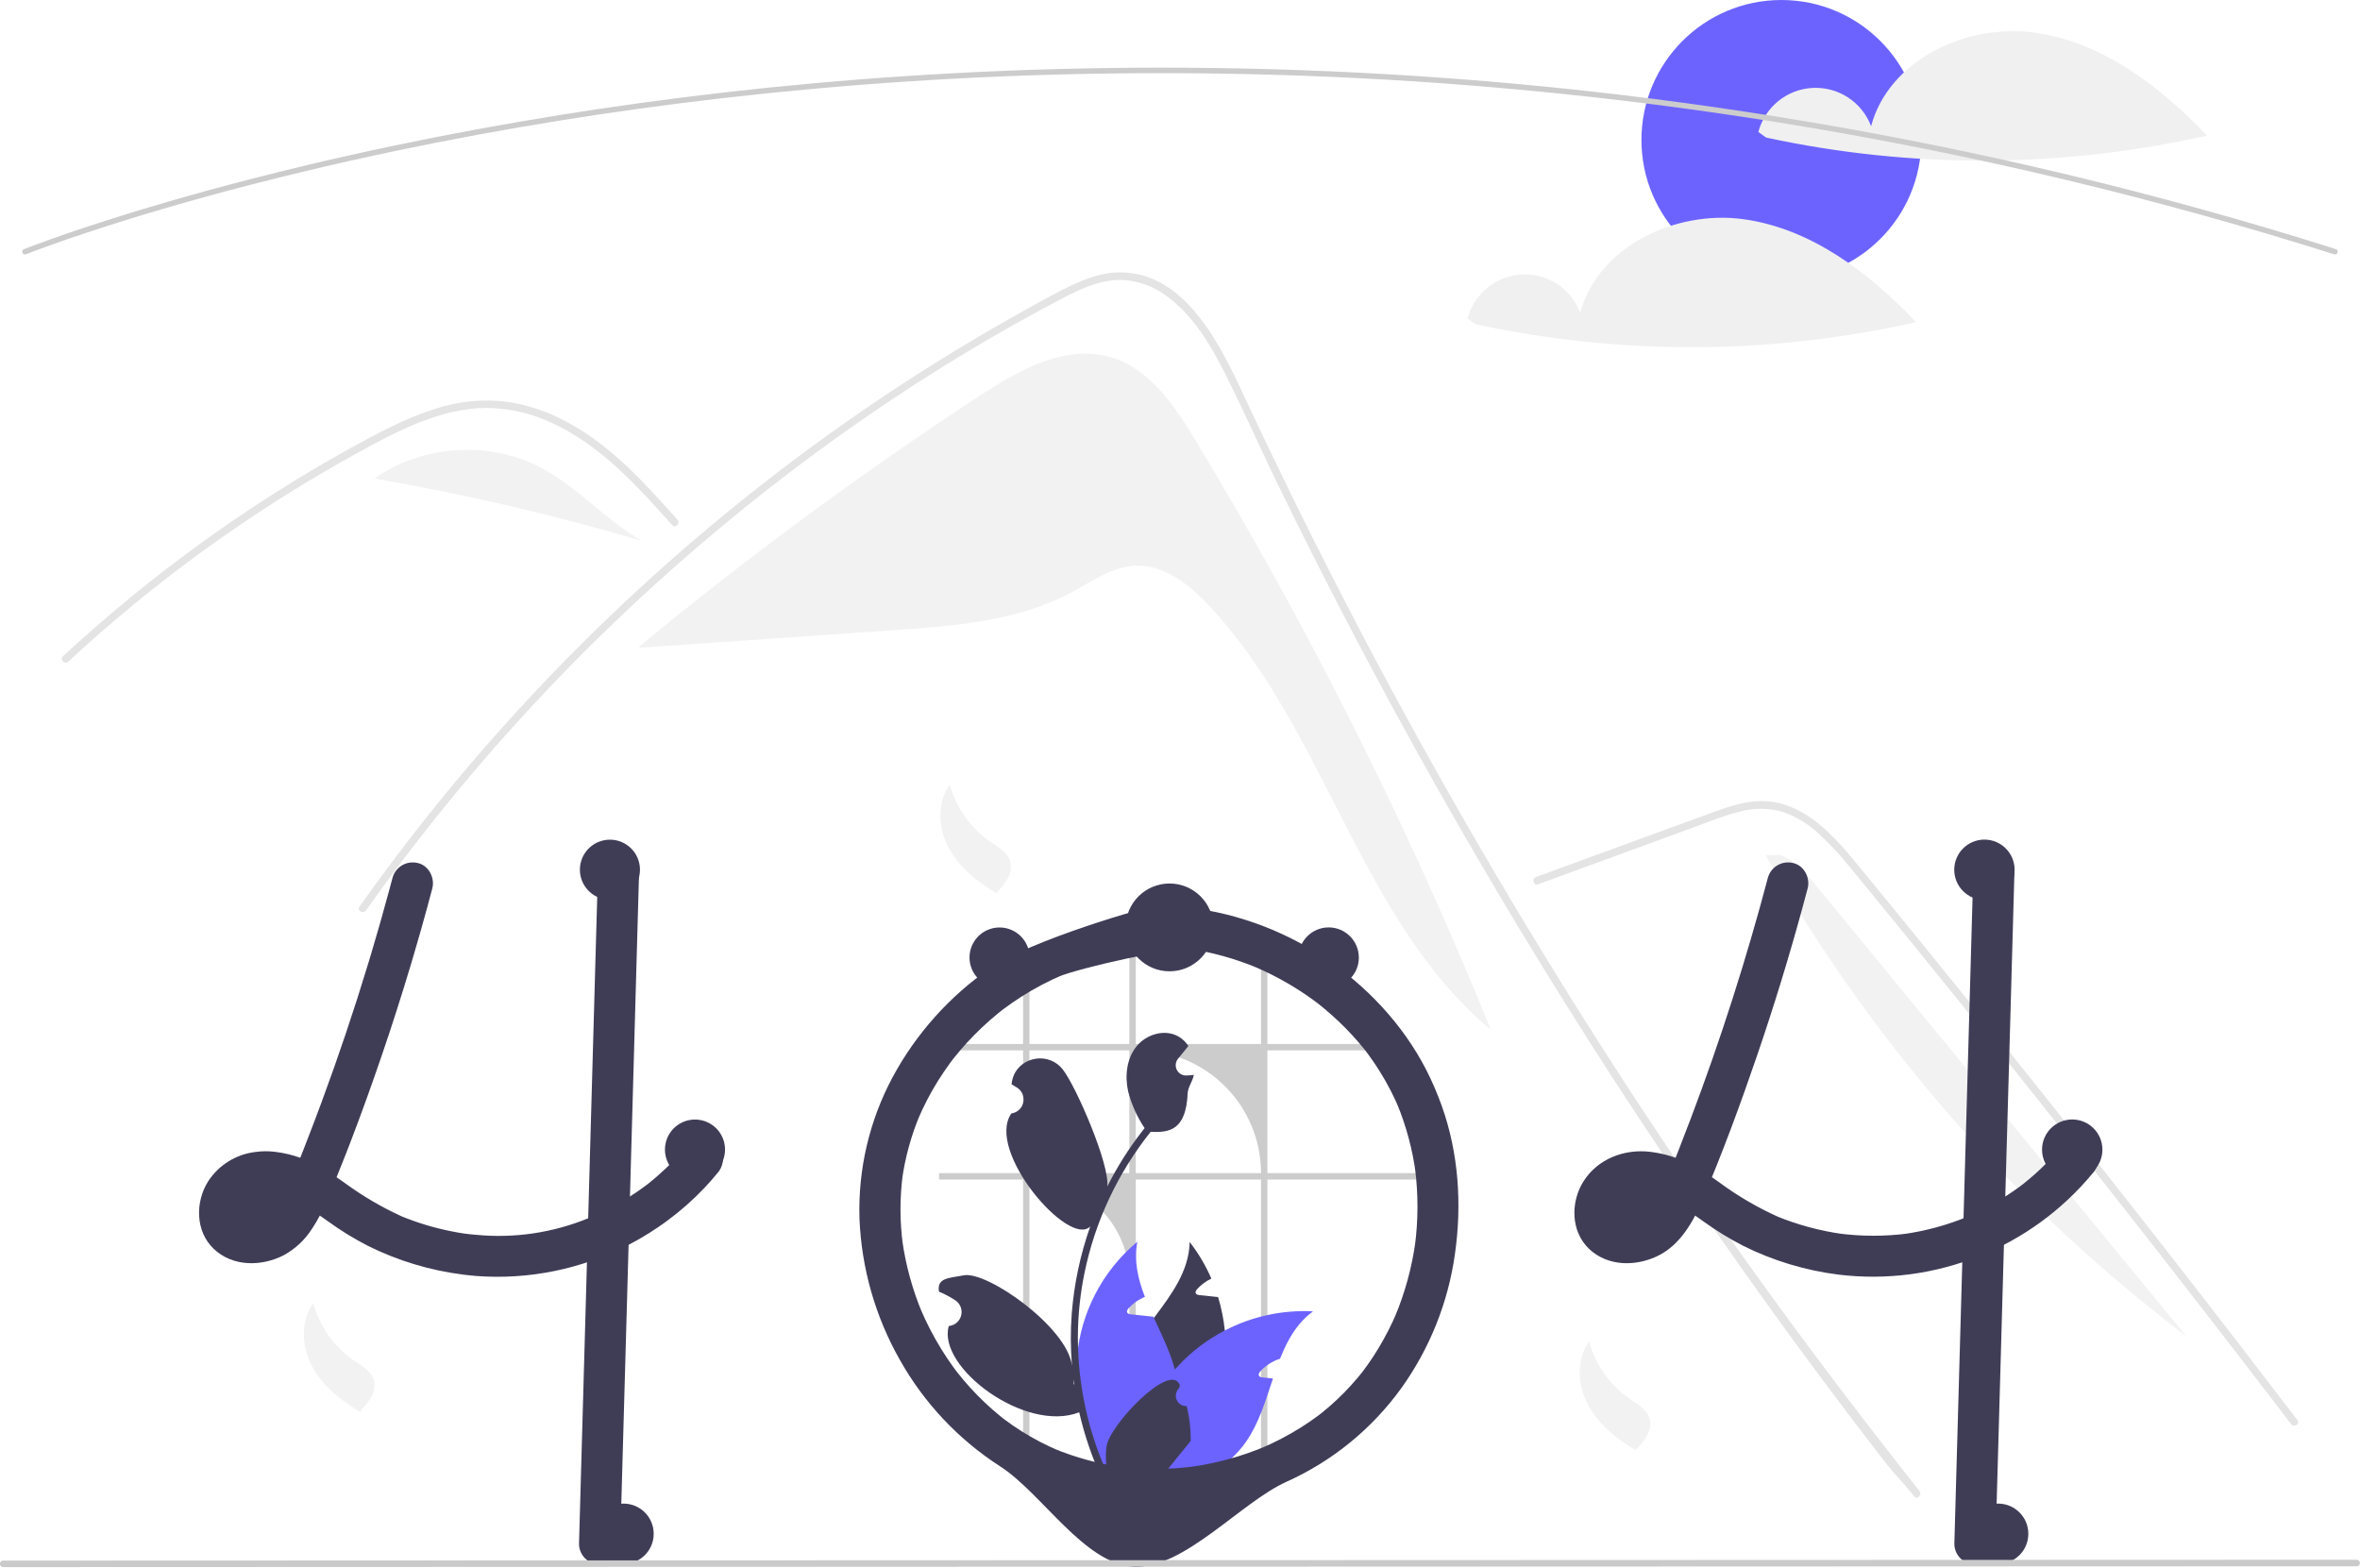
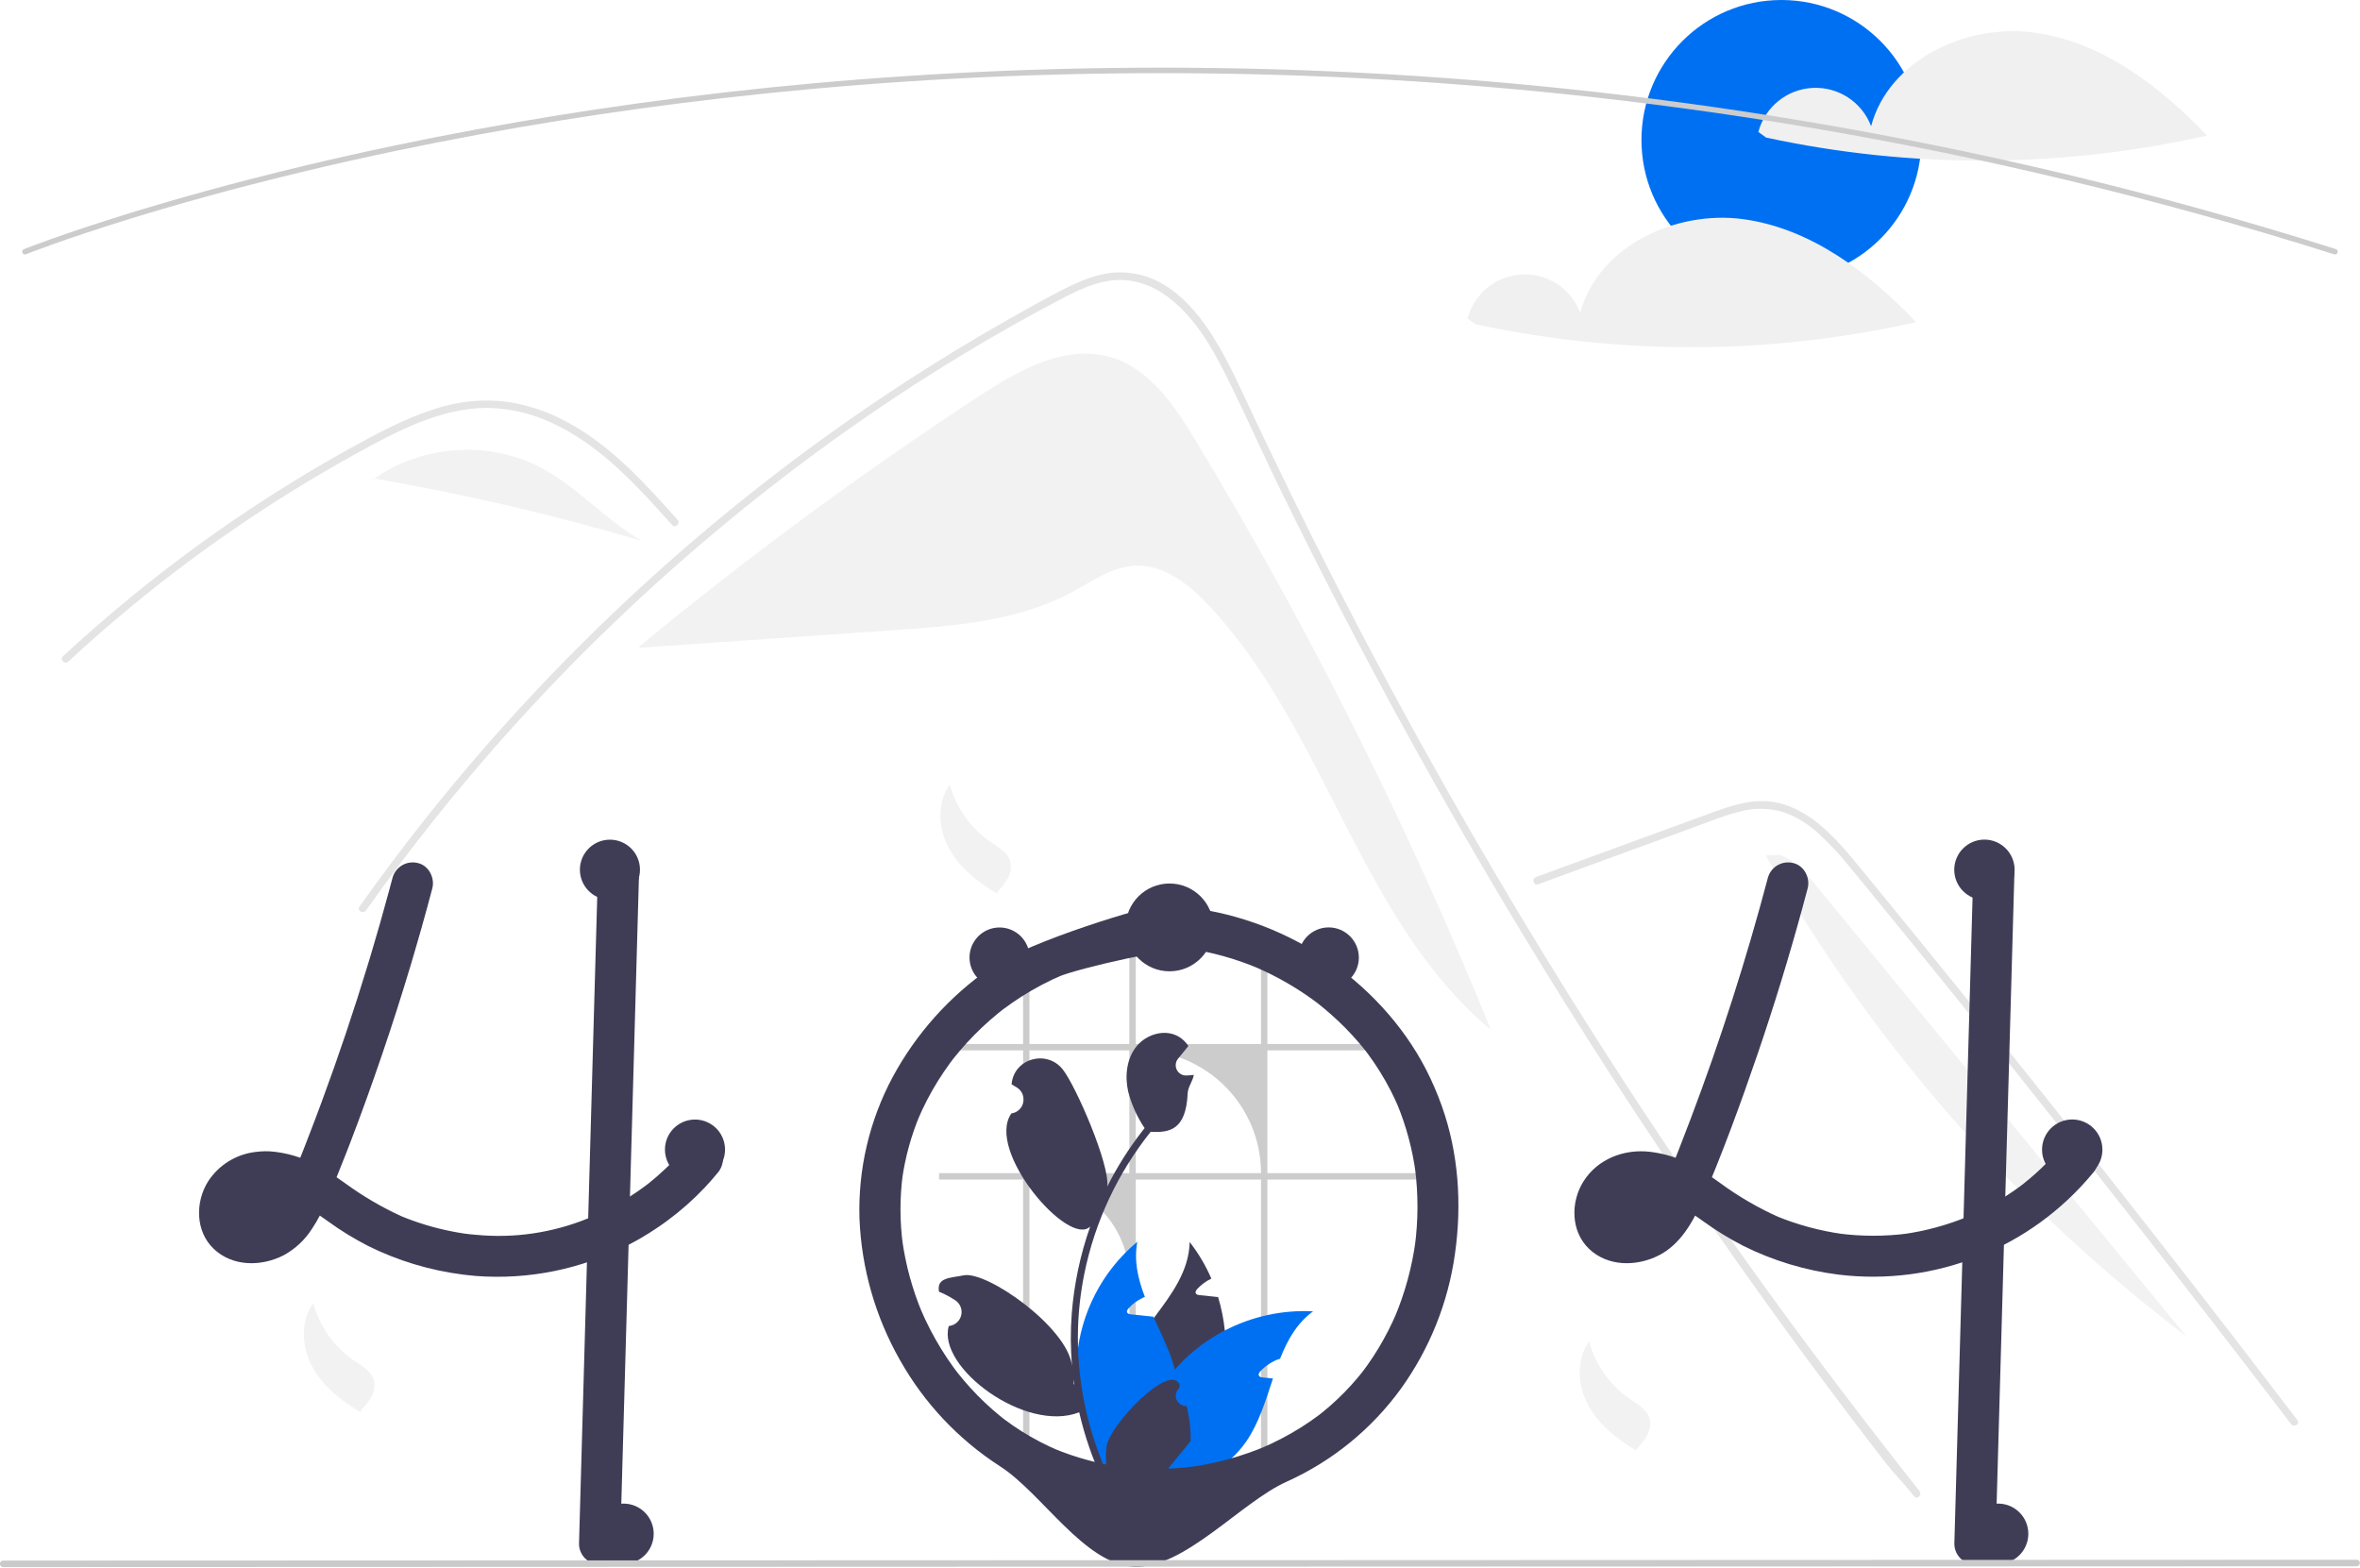
<svg xmlns="http://www.w3.org/2000/svg" data-name="Layer 1" width="860.131" height="571.148" viewBox="0 0 860.131 571.148">
  <path d="M605.67,324.953c-7.669-12.684-16.757-26.228-30.99-30.37-16.482-4.796-33.413,4.732-47.775,14.135a1392.157,1392.157,0,0,0-123.893,91.283l.043.492q46.226-3.188,92.451-6.376c22.265-1.535,45.296-3.283,64.972-13.816,7.467-3.997,14.745-9.336,23.206-9.708,10.512-.462,19.677,6.879,26.88,14.549,42.607,45.371,54.937,114.754,102.738,154.616A1516.995,1516.995,0,0,0,605.67,324.953Z" transform="translate(-169.9343 -164.426)" fill="#f2f2f2" />
  <path d="M867.571,709.781c-4.712-5.95-6.637-7.343-11.285-13.348q-56.764-73.416-106.708-151.792-33.924-53.23-64.483-108.504-14.549-26.278-28.3-52.969-10.67-20.695-20.865-41.638c-1.944-3.988-3.832-7.994-5.711-12.009-4.428-9.442-8.773-18.93-13.439-28.244-5.317-10.616-11.789-21.745-21.553-28.877a29.405,29.405,0,0,0-15.319-5.895c-7.948-.513-15.282,2.769-22.176,6.353-50.439,26.301-97.659,59.276-140.37,96.798A730.778,730.778,0,0,0,303.322,496.247c-1.008,1.439-3.392.064-2.374-1.384q6.009-8.498,12.257-16.813A734.817,734.817,0,0,1,500.805,303.064q18.248-11.826,37.183-22.542c6.362-3.603,12.752-7.16,19.251-10.497,6.371-3.273,13.137-6.215,20.416-6.325,24.77-.385,37.595,27.667,46.405,46.542q4.153,8.911,8.406,17.766,16.075,33.621,33.387,66.628,10.685,20.379,21.837,40.52,34.707,62.718,73.779,122.897c34.506,53.143,68.737,100.089,108.046,149.785C870.596,709.213,868.662,711.175,867.571,709.781Z" transform="translate(-169.9343 -164.426)" fill="#e4e4e4" />
  <path d="M414.916,355.804c-1.439-1.604-2.869-3.209-4.318-4.813-11.422-12.633-23.679-25.118-39.364-32.361a57.11,57.11,0,0,0-23.927-5.546c-8.562.028-16.932,2.273-24.843,5.418-3.74,1.494-7.398,3.19-11.001,4.996-4.116,2.072-8.159,4.281-12.183,6.509q-11.331,6.27-22.368,13.091-21.961,13.572-42.546,29.216-10.671,8.113-20.902,16.758-9.516,8.031-18.646,16.492c-1.302,1.201-3.245-.743-1.944-1.943,1.604-1.494,3.227-2.979,4.85-4.446q6.875-6.215,13.971-12.193,12.939-10.918,26.549-20.993,21.163-15.676,43.783-29.225,11.304-6.765,22.918-12.963c2.338-1.247,4.703-2.466,7.096-3.621a113.116,113.116,0,0,1,16.868-6.866,60.006,60.006,0,0,1,25.476-2.503,66.327,66.327,0,0,1,23.505,8.131c15.401,8.608,27.346,21.919,38.97,34.909C418.033,355.171,416.099,357.124,414.916,355.804Z" transform="translate(-169.9343 -164.426)" fill="#e4e4e4" />
  <path d="M730.477,486.711l36.905-13.498,18.323-6.702c5.968-2.183,11.921-4.667,18.09-6.23a28.539,28.539,0,0,1,16.374.209,37.738,37.738,0,0,1,12.771,7.917,103.64,103.64,0,0,1,10.475,11.186c3.989,4.794,7.92,9.639,11.868,14.467q24.441,29.891,48.563,60.041,24.121,30.15,47.92,60.556,23.857,30.48,47.385,61.216,2.882,3.765,5.76,7.534c1.06,1.388,3.449.02,2.375-1.388Q983.582,650.974,959.549,620.184q-24.092-30.864-48.516-61.466-24.424-30.601-49.179-60.937-6.167-7.558-12.354-15.099c-3.48-4.241-6.92-8.527-10.736-12.474-7.005-7.245-15.758-13.648-26.234-13.822-6.16-.102-12.121,1.852-17.844,3.923-6.17,2.232-12.325,4.506-18.486,6.759l-37.163,13.592-9.291,3.398c-1.649.603-.937,3.262.731,2.652Z" transform="translate(-169.9343 -164.426)" fill="#e4e4e4" />
  <path d="M366.377,334.526c-18.754-9.639-42.771-7.751-60.005,4.291a855.847,855.847,0,0,1,97.371,22.726C390.46,353.759,380.07,341.563,366.377,334.526Z" transform="translate(-169.9343 -164.426)" fill="#f2f2f2" />
  <path d="M306.188,338.784l-3.61,2.935c1.221-1.027,2.491-1.99,3.795-2.901C306.311,338.807,306.249,338.795,306.188,338.784Z" transform="translate(-169.9343 -164.426)" fill="#f2f2f2" />
  <path d="M831.549,486.846c-3.633-4.422-7.56-9.052-12.994-10.848l-5.073.2A575.436,575.436,0,0,0,966.749,651.418Q899.149,569.132,831.549,486.846Z" transform="translate(-169.9343 -164.426)" fill="#f2f2f2" />
  <path d="M516.084,450.367A37.481,37.481,0,0,0,531.015,471.325c2.82,1.92,6.157,3.762,7.122,7.035a8.379,8.379,0,0,1-.874,6.15,24.884,24.884,0,0,1-3.861,5.041l-.137.512c-6.998-4.147-13.656-9.393-17.522-16.551s-4.406-16.539.341-23.145" transform="translate(-169.9343 -164.426)" fill="#f2f2f2" />
  <path d="M749.084,653.367A37.481,37.481,0,0,0,764.015,674.325c2.82,1.92,6.157,3.762,7.122,7.035a8.379,8.379,0,0,1-.874,6.15,24.884,24.884,0,0,1-3.861,5.041l-.137.512c-6.998-4.147-13.656-9.393-17.522-16.551s-4.406-16.539.341-23.145" transform="translate(-169.9343 -164.426)" fill="#f2f2f2" />
  <path d="M284.084,639.367A37.481,37.481,0,0,0,299.015,660.325c2.82,1.92,6.157,3.762,7.122,7.035a8.379,8.379,0,0,1-.874,6.15,24.884,24.884,0,0,1-3.861,5.041l-.137.512c-6.998-4.147-13.656-9.393-17.522-16.551s-4.406-16.539.341-23.145" transform="translate(-169.9343 -164.426)" fill="#f2f2f2" />
-   <circle cx="649.249" cy="51" r="51" fill="#6c63ff" />
+   <circle cx="649.249" cy="51" r="51" fill="#0070f3" />
  <path d="M911.219,176.296c-24.717-3.341-52.935,10.019-59.341,34.124a21.597,21.597,0,0,0-41.094,2.109l2.83,2.027a372.275,372.275,0,0,0,160.659-.726C957.079,195.76,935.935,179.637,911.219,176.296Z" transform="translate(-169.9343 -164.426)" fill="#f0f0f0" />
  <path d="M805.219,244.296c-24.717-3.341-52.935,10.019-59.341,34.124a21.597,21.597,0,0,0-41.094,2.109l2.83,2.027a372.275,372.275,0,0,0,160.659-.726C851.079,263.76,829.935,247.637,805.219,244.296Z" transform="translate(-169.9343 -164.426)" fill="#f0f0f0" />
  <path d="M1020.946,257.154a.982.982,0,0,1-.302-.047C756.237,173.489,523.199,184.424,374.264,208.321c-20.269,3.251-40.591,7.006-60.404,11.161-5.058,1.06-10.306,2.195-15.597,3.378-6.319,1.407-12.554,2.856-18.532,4.306q-3.873.917-7.595,1.849c-3.758.928-7.572,1.895-11.66,2.957-4.568,1.178-9.209,2.413-13.797,3.672a.442.442,0,0,1-.051.015l0.0.001c-5.183,1.415-10.338,2.871-15.323,4.325-2.698.779-5.304,1.548-7.799,2.307-.279.077-.526.151-.776.228l-.536.163c-.311.095-.617.188-.924.275l-.02.006 0.0.001-.812.252c-.968.293-1.912.579-2.841.864-24.545,7.566-38.038,12.949-38.171,13.002a1,1,0,1,1-.744-1.856c.134-.053,13.693-5.463,38.328-13.058.932-.286,1.879-.572,2.85-.866l.754-.234c.026-.01.052-.018.078-.025.305-.087.61-.18.919-.273l.537-.163c.268-.081.531-.161.801-.235,2.479-.754,5.093-1.524,7.798-2.307,4.987-1.455,10.147-2.911,15.334-4.328.016-.006.033-.01.049-.015v-.001c4.604-1.263,9.263-2.503,13.845-3.685,4.094-1.063,7.915-2.032,11.68-2.962q3.738-.93,7.609-1.853c5.985-1.451,12.233-2.902,18.563-4.312,5.299-1.184,10.556-2.322,15.622-3.383,19.843-4.162,40.198-7.923,60.497-11.179C523.096,182.415,756.467,171.463,1021.246,255.201a1.0 1,0,0,1-.301,1.953Z" transform="translate(-169.9343 -164.426)" fill="#ccc" />
  <path d="M432.923,584.266a6.729,6.729,0,0,0-1.7-2.67,6.43,6.43,0,0,0-.92-.71c-2.61-1.74-6.51-2.13-8.99,0a5.81,5.81,0,0,0-.69.71q-1.11,1.365-2.28,2.67c-1.28,1.46-2.59,2.87-3.96,4.24-.39.38-.78.77-1.18,1.15-.23.23-.46.45-.69.67-.88.84-1.78,1.65-2.69,2.45-.48.43-.96.85-1.45,1.26-.73.61-1.46,1.22-2.2,1.81-.07.05-.14.1-.21.16-.02.01-.03.03-.05.04-.01,0-.02,0-.03.02a.179.179,0,0,0-.07.05c-.22.15-.37.25-.48.34.04-.02.08-.05.12-.07-.18.14-.37.28-.55.42-1.75,1.29-3.54,2.53-5.37,3.69a99.21,99.21,0,0,1-14.22,7.55c-.33.13-.67.27-1.01.4a85.97,85.97,0,0,1-40.85,6.02q-2.13-.165-4.26-.45c-1.64-.24-3.27-.53-4.89-.86a97.932,97.932,0,0,1-18.02-5.44,118.652,118.652,0,0,1-20.66-12.12c-1-.71-2.01-1.42-3.02-2.11,1.15-2.82,2.28-5.64,3.38-8.48.55-1.37,1.08-2.74,1.6-4.12,4.09-10.63,7.93-21.36,11.61-32.13q5.58-16.365,10.53-32.92.51-1.68.99-3.36,2.595-8.745,4.98-17.53c.15-.57.31-1.13.45-1.7q.69-2.52,1.35-5.04c1-3.79-1.26-8.32-5.24-9.23a7.634,7.634,0,0,0-9.22,5.24c-.43,1.62-.86,3.23-1.3,4.85q-3.165,11.745-6.66,23.41-.51,1.68-1.02,3.36-7.71,25.41-16.93,50.31-1.11,3.015-2.25,6.01c-.37.98-.74,1.96-1.12,2.94-.73,1.93-1.48,3.86-2.23,5.79-.43,1.13-.87,2.26-1.31,3.38-.29.71-.57,1.42-.85,2.12a41.809,41.809,0,0,0-8.81-2.12l-.48-.06a27.397,27.397,0,0,0-7.01.06,23.914,23.914,0,0,0-17.24,10.66c-4.77,7.51-4.71,18.25,1.98,24.63,6.89,6.57,17.32,6.52,25.43,2.41a28.351,28.351,0,0,0,10.52-9.86,50.569,50.569,0,0,0,2.74-4.65c.21.14.42.28.63.43.8.56,1.6,1.13,2.39,1.69a111.738,111.738,0,0,0,14.51,8.91,108.359,108.359,0,0,0,34.62,10.47c.27.03.53.07.8.1,1.33.17,2.67.3,4.01.41a103.782,103.782,0,0,0,55.58-11.36q2.175-1.125,4.31-2.36,3.315-1.92,6.48-4.08c1.15-.78,2.27-1.57,3.38-2.4a101.042,101.042,0,0,0,13.51-11.95q2.355-2.475,4.51-5.11a8.061,8.061,0,0,0,2.2-5.3A7.564,7.564,0,0,0,432.923,584.266Zm-165.59,23.82c.21-.15.42-.31.62-.47C267.893,607.766,267.603,607.936,267.333,608.086Zm3.21-3.23c-.23.26-.44.52-.67.78a23.366,23.366,0,0,1-2.25,2.2c-.11.1-.23.2-.35.29a.01.01,0,0,0-.01.01,3.804,3.804,0,0,0-.42.22q-.645.39-1.32.72a17.005,17.005,0,0,1-2.71.75,16.799,16.799,0,0,1-2.13.02h-.02a14.823,14.823,0,0,1-1.45-.4c-.24-.12-.47-.26-.7-.4-.09-.08-.17-.16-.22-.21a2.44,2.44,0,0,1-.27-.29.01.01,0,0,0-.01-.01c-.11-.2-.23-.4-.34-.6a.031.031,0,0,1-.01-.02c-.08-.25-.15-.51-.21-.77a12.511,12.511,0,0,1,.01-1.37,13.467,13.467,0,0,1,.54-1.88,11.068,11.068,0,0,1,.69-1.26c.02-.04.12-.2.23-.38.01-.01.01-.01.01-.02.15-.17.3-.35.46-.51.27-.3.56-.56.85-.83a18.022,18.022,0,0,1,1.75-1.01,19.481,19.481,0,0,1,2.93-.79,24.989,24.989,0,0,1,4.41.04,30.301,30.301,0,0,1,4.1,1.01,36.945,36.945,0,0,1-2.77,4.54C270.623,604.746,270.583,604.806,270.543,604.856Zm-11.12-3.29a2.18,2.18,0,0,1-.31.39A1.409,1.409,0,0,1,259.423,601.566Z" transform="translate(-169.9343 -164.426)" fill="#3f3d56" />
  <path d="M402.863,482.136q-.135,4.71-.27,9.42-.285,10.455-.59,20.92-.315,11.775-.66,23.54-.165,6.075-.34,12.15-.465,16.365-.92,32.72c-.03,1.13-.07,2.25-.1,3.38q-.225,8.115-.45,16.23-.255,8.805-.5,17.61-.18,6.6-.37,13.21-1.35,47.895-2.7,95.79a7.648,7.648,0,0,1-7.5,7.5,7.561,7.561,0,0,1-7.5-7.5q.75-26.94,1.52-53.88.675-24.36,1.37-48.72.225-8.025.45-16.06.345-12.09.68-24.18c.03-1.13.07-2.25.1-3.38.02-.99.05-1.97.08-2.96q.66-23.475,1.32-46.96.27-9.24.52-18.49.3-10.545.6-21.08c.09-3.09.17-6.17.26-9.26a7.648,7.648,0,0,1,7.5-7.5A7.561,7.561,0,0,1,402.863,482.136Z" transform="translate(-169.9343 -164.426)" fill="#3f3d56" />
  <path d="M814.291,484.217a893.238,893.238,0,0,1-28.161,87.941c-3.007,7.946-6.083,15.877-9.371,23.712l.756-1.792a54.583,54.583,0,0,1-5.59,10.612q-.229.321-.467.636,1.166-1.49.443-.589c-.254.301-.505.602-.768.895a23.664,23.664,0,0,1-2.249,2.203q-.301.258-.612.504l.938-.729c-.109.257-.873.597-1.111.743a18.254,18.254,0,0,1-2.405,1.219l1.792-.756a19.086,19.086,0,0,1-4.231,1.161l1.994-.268a17.021,17.021,0,0,1-4.298.046l1.994.268a14.002,14.002,0,0,1-3.405-.917l1.792.756a12.012,12.012,0,0,1-1.679-.896c-.271-.177-1.105-.809-.015.025,1.133.866.146.074-.088-.156-.194-.192-.37-.4-.56-.595-.882-.905.996,1.557.397.499a18.182,18.182,0,0,1-.878-1.637l.756,1.792a11.925,11.925,0,0,1-.728-2.651l.268,1.994a13.651,13.651,0,0,1-.003-3.405l-.268,1.994a15.964,15.964,0,0,1,.995-3.68l-.756,1.792a16.729,16.729,0,0,1,1.178-2.298,6.729,6.729,0,0,1,.729-1.071c.049.016-1.269,1.513-.569.757.183-.198.354-.406.539-.602.296-.314.614-.601.926-.898,1.045-.994-1.462.966-.257.179a19.049,19.049,0,0,1,2.749-1.499l-1.792.756a20.311,20.311,0,0,1,4.995-1.34l-1.994.268a25.628,25.628,0,0,1,6.461.076l-1.994-.268a33.211,33.211,0,0,1,7.892,2.22l-1.792-.756c5.39,2.314,10.163,5.749,14.928,9.118a111.95,111.95,0,0,0,14.506,8.906,108.388,108.388,0,0,0,34.622,10.474,103.933,103.933,0,0,0,92.586-36.752,8.078,8.078,0,0,0,2.197-5.303,7.632,7.632,0,0,0-2.197-5.303c-2.752-2.526-7.949-3.239-10.607,0a95.636,95.636,0,0,1-8.107,8.727q-2.017,1.914-4.142,3.71-1.214,1.026-2.461,2.011c-.393.311-1.619,1.138.263-.197-.431.306-.845.64-1.271.955a99.269,99.269,0,0,1-20.332,11.565l1.792-.756a96.836,96.836,0,0,1-24.171,6.622l1.994-.268a97.643,97.643,0,0,1-25.754-.038l1.994.268a99.8,99.8,0,0,1-24.857-6.77l1.792.756a116.025,116.025,0,0,1-21.736-12.591,86.877,86.877,0,0,0-11.113-6.994,42.824,42.824,0,0,0-14.438-4.389c-9.439-1.111-19.057,2.566-24.246,10.72-4.776,7.505-4.714,18.244,1.974,24.625,6.888,6.572,17.318,6.517,25.436,2.406,7.817-3.959,12.513-12.185,15.815-19.942,7.431-17.455,14.01-35.314,20.14-53.263q9.097-26.637,16.499-53.813.917-3.366,1.807-6.739c1.001-3.789-1.261-8.32-5.238-9.226a7.633,7.633,0,0,0-9.226,5.238Z" transform="translate(-169.9343 -164.426)" fill="#3f3d56" />
  <path d="M889.124,482.136l-2.7,95.793-2.685,95.294-1.518,53.884a7.565,7.565,0,0,0,7.5,7.5,7.649,7.649,0,0,0,7.5-7.5l2.7-95.793,2.685-95.294,1.518-53.884a7.565,7.565,0,0,0-7.5-7.5,7.649,7.649,0,0,0-7.5,7.5Z" transform="translate(-169.9343 -164.426)" fill="#3f3d56" />
  <path d="M629.526,700.361h2.329V594.319h54.329v-2.323H631.855V547.252H673.81q-.923-1.173-1.899-2.317H631.855V515.382c-.77-.328-1.547-.645-2.329-.944V544.935h-45.652V507.07c-.782.036-1.553.09-2.329.155v37.71h-36.42V516.684c-.782.346-1.553.711-2.317,1.093V544.935h-30.616v2.317h30.616v44.744h-30.616v2.323h30.616V700.361h2.317V594.319a36.413,36.413,0,0,1,36.42,36.42v69.622h2.329V594.319h45.652Zm-84.401-108.365V547.252h36.42v44.744Zm38.749,0V547.252h.914a44.741,44.741,0,0,1,44.738,44.744Z" transform="translate(-169.9343 -164.426)" opacity="0.2" />
  <path d="M615.303,668.566a63.059,63.059,0,0,1-20.05,33.7c-.74.64-1.48,1.26-2.25,1.87q-2.805.255-5.57.52c-1.53.14-3.04.29-4.54.43l-.27.03-.19-1.64-.76-6.64a37.623,37.623,0,0,1-3.3-32.44c2.64-7.12,7.42-13.41,12.12-19.65,6.49-8.62,12.8-17.14,13.03-27.65a60.544,60.544,0,0,1,7.9,13.33,16.432,16.432,0,0,0-5.12,3.77c-.41.45-.82,1.08-.54,1.62.24.46.84.57,1.36.63,1.25.13,2.51.26,3.76.39,1,.11,2,.21,3,.32a63.99,63.99,0,0,1,2.45,12.18A61.189,61.189,0,0,1,615.303,668.566Z" transform="translate(-169.9343 -164.426)" fill="#3f3d56" />
-   <path d="M648.503,642.356c-5.9,4.29-9.35,10.46-12.03,17.26a16.628,16.628,0,0,0-7.17,4.58c-.41.45-.82,1.08-.54,1.62.24.46.84.57,1.36.63,1.25.13,2.51.26,3.76.39-2.68,8.04-5.14,16.36-9.88,23.15a36.989,36.989,0,0,1-12.03,10.91,38.492,38.492,0,0,1-4.02,1.99q-7.62.585-14.95,1.25-2.805.255-5.57.52c-1.53.14-3.04.29-4.54.43q-.015-.825,0-1.65a63.304,63.304,0,0,1,15.25-39.86c.45-.52.91-1.03,1.38-1.54a61.792,61.792,0,0,1,16.81-12.7A62.654,62.654,0,0,1,648.503,642.356Z" transform="translate(-169.9343 -164.426)" fill="#6c63ff" />
-   <path d="M589.163,699.526l-1.15,3.4-.58,1.73c-1.53.14-3.04.29-4.54.43l-.27.03c-1.66.17-3.31.34-4.96.51-.43-.5-.86-1.01-1.28-1.53a62.03,62.03,0,0,1,8.07-87.11c-1.32,6.91.22,13.53,2.75,20.1-.27.11-.53.22-.78.34a16.432,16.432,0,0,0-5.12,3.77c-.41.45-.82,1.08-.54,1.62.24.46.84.57,1.36.63,1.25.13,2.51.26,3.76.39,1,.11,2,.21,3,.32q.705.075,1.41.15c.07.15.13.29.2.44,2.85,6.18,5.92,12.39,7.65,18.83a43.666,43.666,0,0,1,1.02,4.91A37.604,37.604,0,0,1,589.163,699.526Z" transform="translate(-169.9343 -164.426)" fill="#6c63ff" />
+   <path d="M648.503,642.356c-5.9,4.29-9.35,10.46-12.03,17.26a16.628,16.628,0,0,0-7.17,4.58c-.41.45-.82,1.08-.54,1.62.24.46.84.57,1.36.63,1.25.13,2.51.26,3.76.39-2.68,8.04-5.14,16.36-9.88,23.15a36.989,36.989,0,0,1-12.03,10.91,38.492,38.492,0,0,1-4.02,1.99q-7.62.585-14.95,1.25-2.805.255-5.57.52c-1.53.14-3.04.29-4.54.43q-.015-.825,0-1.65a63.304,63.304,0,0,1,15.25-39.86c.45-.52.91-1.03,1.38-1.54a61.792,61.792,0,0,1,16.81-12.7A62.654,62.654,0,0,1,648.503,642.356Z" transform="translate(-169.9343 -164.426)" fill="#0070f3" />
+   <path d="M589.163,699.526l-1.15,3.4-.58,1.73c-1.53.14-3.04.29-4.54.43l-.27.03c-1.66.17-3.31.34-4.96.51-.43-.5-.86-1.01-1.28-1.53a62.03,62.03,0,0,1,8.07-87.11c-1.32,6.91.22,13.53,2.75,20.1-.27.11-.53.22-.78.34a16.432,16.432,0,0,0-5.12,3.77c-.41.45-.82,1.08-.54,1.62.24.46.84.57,1.36.63,1.25.13,2.51.26,3.76.39,1,.11,2,.21,3,.32q.705.075,1.41.15c.07.15.13.29.2.44,2.85,6.18,5.92,12.39,7.65,18.83a43.666,43.666,0,0,1,1.02,4.91A37.604,37.604,0,0,1,589.163,699.526Z" transform="translate(-169.9343 -164.426)" fill="#0070f3" />
  <path d="M689.821,554.487c-8.609-16.792-21.946-30.921-37.632-41.304a114.237,114.237,0,0,0-52.563-18.38q-3.69-.335-7.399-.393c-2.921-.044-46.866,12.632-61.587,22.982a114.295,114.295,0,0,0-35.333,39.527,102.5,102.5,0,0,0-12.126,51.633,113.564,113.564,0,0,0,14.703,51.476,110.475,110.475,0,0,0,36.444,38.746C549.667,708.561,565.074,734.51,583.183,735.426c18.246.923,39.054-23.555,55.695-30.987a104.425,104.425,0,0,0,41.726-34.005,110.25,110.25,0,0,0,19.599-48.948c2.574-18.083,1.374-36.733-4.801-54.016a111.86,111.86,0,0,0-5.58-12.983c-1.78-3.505-6.996-4.796-10.261-2.691a7.68,7.68,0,0,0-2.691,10.261q1.568,3.088,2.915,6.278l-.756-1.792a101.151,101.151,0,0,1,6.876,25.538l-.268-1.994a109.229,109.229,0,0,1-.066,28.683l.268-1.994a109.734,109.734,0,0,1-7.555,27.674l.756-1.792a104.212,104.212,0,0,1-6.672,13.098q-1.923,3.186-4.081,6.222c-.632.888-1.283,1.761-1.939,2.631-.856,1.136,1.167-1.483.282-.369-.151.19-.3.38-.452.569q-.681.852-1.382,1.688a93.613,93.613,0,0,1-10.176,10.384q-1.366,1.192-2.778,2.331c-.469.378-.932.773-1.421,1.125.019-.013,1.58-1.199.656-.511-.29.216-.579.436-.87.652q-2.91,2.156-5.974,4.092a103.485,103.485,0,0,1-14.756,7.713l1.792-.756a109.215,109.215,0,0,1-27.597,7.552l1.994-.268a108.154,108.154,0,0,1-28.589.051l1.994.268a99.835,99.835,0,0,1-25.095-6.784l1.792.756a93.643,93.643,0,0,1-13.416-6.991q-3.174-2-6.184-4.247c-.286-.214-.57-.43-.855-.645-.915-.691.658.51.67.518a19.169,19.169,0,0,1-1.535-1.225q-1.454-1.184-2.861-2.422a101.989,101.989,0,0,1-10.493-10.709q-1.213-1.434-2.374-2.911c-.335-.426-.947-1.29.404.529-.178-.239-.362-.474-.542-.712q-.647-.858-1.276-1.728-2.203-3.048-4.188-6.246a109.29,109.29,0,0,1-7.805-15.108l.756,1.792a106.588,106.588,0,0,1-7.34-26.837l.268,1.994a97.866,97.866,0,0,1-.048-25.636l-.268,1.994A94.673,94.673,0,0,1,505.276,570.55l-.756,1.792a101.557,101.557,0,0,1,7.195-13.856q2.066-3.323,4.378-6.485.525-.718,1.062-1.428c.324-.428,1.215-1.493-.305.388.149-.184.293-.374.439-.56q1.269-1.608,2.6-3.165A107.402,107.402,0,0,1,530.772,536.215q1.474-1.292,2.995-2.529.691-.562,1.391-1.113c.187-.147.376-.291.562-.439-1.997,1.59-.555.433-.102.093q3.134-2.348,6.435-4.461a103.644,103.644,0,0,1,15.387-8.108l-1.792.756c7.76-3.258,42.141-10.949,48.394-10.11l-1.994-.268A106.225,106.225,0,0,1,628.768,517.419l-1.792-.756a110.313,110.313,0,0,1,12.6,6.329q3.043,1.784,5.967,3.763,1.384.937,2.738,1.915.677.489,1.346.989c.248.185.494.373.741.558,1.039.779-1.431-1.128-.342-.267a110.843,110.843,0,0,1,10.368,9.253q2.401,2.445,4.637,5.045,1.147,1.334,2.246,2.708c.364.455,1.605,2.101.084.085.372.493.747.982,1.114,1.479a97.977,97.977,0,0,1,8.392,13.538c1.793,3.498,6.987,4.802,10.261,2.691A7.677,7.677,0,0,0,689.821,554.487Z" transform="translate(-169.9343 -164.426)" fill="#3f3d56" />
  <path d="M602.431,676.882a3.78,3.78,0,0,1-2.739-6.551c.095-.379.164-.651.259-1.03q-.051-.124-.103-.247c-3.48-8.298-25.685,14.833-26.645,22.632a30.029,30.029,0,0,0,.527,10.328A120.392,120.392,0,0,1,562.778,652.01a116.202,116.202,0,0,1,.721-12.963q.597-5.293,1.657-10.511a121.787,121.787,0,0,1,24.151-51.616c6.874.384,12.898-.663,13.48-13.985.103-2.37,1.861-4.422,2.248-6.756-.656.086-1.323.14-1.979.183-.204.011-.42.021-.624.032l-.077.003a3.745,3.745,0,0,1-3.076-6.101q.425-.523.851-1.046c.43-.538.871-1.065,1.302-1.603a1.865,1.865,0,0,0,.14-.161c.495-.613.99-1.216,1.485-1.829a10.829,10.829,0,0,0-3.55-3.432c-4.959-2.905-11.801-.893-15.384,3.593-3.593,4.486-4.271,10.779-3.023,16.384a43.398,43.398,0,0,0,6.003,13.383c-.269.344-.549.678-.818,1.022a122.574,122.574,0,0,0-12.794,20.268c1.016-7.939-11.412-36.608-16.218-42.681-5.773-7.294-17.611-4.111-18.628,5.136q-.015.134-.029.268,1.071.604,2.096,1.282a5.127,5.127,0,0,1-2.067,9.33l-.105.016c-9.556,13.644,21.077,49.155,28.745,41.181a125.11,125.11,0,0,0-6.734,31.693,118.664,118.664,0,0,0,.086,19.16l-.032-.226C558.902,648.154,529.674,627.514,521.139,629.233c-4.917.99-9.76.765-9.013,5.725q.018.119.036.237a34.442,34.442,0,0,1,3.862,1.861q1.071.604,2.096,1.282a5.127,5.127,0,0,1-2.067,9.33l-.105.016c-.075.011-.14.022-.215.032-4.35,14.966,27.907,39.12,47.518,31.435h.011a125.075,125.075,0,0,0,8.402,24.528H601.679c.108-.334.204-.678.301-1.011a34.102,34.102,0,0,1-8.305-.495c2.227-2.733,4.454-5.487,6.681-8.219a1.861,1.861,0,0,0,.14-.161c1.13-1.398,2.27-2.786,3.399-4.185l.001-.002a49.952,49.952,0,0,0-1.464-12.725Zm-34.371-67.613.016-.021-.016.043Zm-6.648,59.932-.258-.581c.011-.42.011-.839,0-1.269,0-.118-.021-.237-.021-.355.097.742.183,1.485.29,2.227Z" transform="translate(-169.9343 -164.426)" fill="#3f3d56" />
  <circle cx="95.249" cy="439" r="11" fill="#3f3d56" />
  <circle cx="227.249" cy="559" r="11" fill="#3f3d56" />
  <circle cx="728.249" cy="559" r="11" fill="#3f3d56" />
  <circle cx="755.249" cy="419" r="11" fill="#3f3d56" />
  <circle cx="723.249" cy="317" r="11" fill="#3f3d56" />
  <path d="M434.183,583.426a10.949,10.949,0,1,1-.21-2.16A10.992,10.992,0,0,1,434.183,583.426Z" transform="translate(-169.9343 -164.426)" fill="#3f3d56" />
  <circle cx="484.249" cy="349" r="11" fill="#3f3d56" />
  <path d="M545.183,513.426a10.949,10.949,0,1,1-.21-2.16A10.992,10.992,0,0,1,545.183,513.426Z" transform="translate(-169.9343 -164.426)" fill="#3f3d56" />
  <path d="M403.183,481.426a10.949,10.949,0,1,1-.21-2.16A10.992,10.992,0,0,1,403.183,481.426Z" transform="translate(-169.9343 -164.426)" fill="#3f3d56" />
  <circle cx="599.249" cy="443" r="11" fill="#3f3d56" />
  <circle cx="426.249" cy="338" r="16" fill="#3f3d56" />
  <path d="M1028.875,735.267l-857.75.307a1.191,1.191,0,1,1,0-2.381l857.75-.307a1.191,1.191,0,0,1,0,2.381Z" transform="translate(-169.9343 -164.426)" fill="#cacaca" />
</svg>
